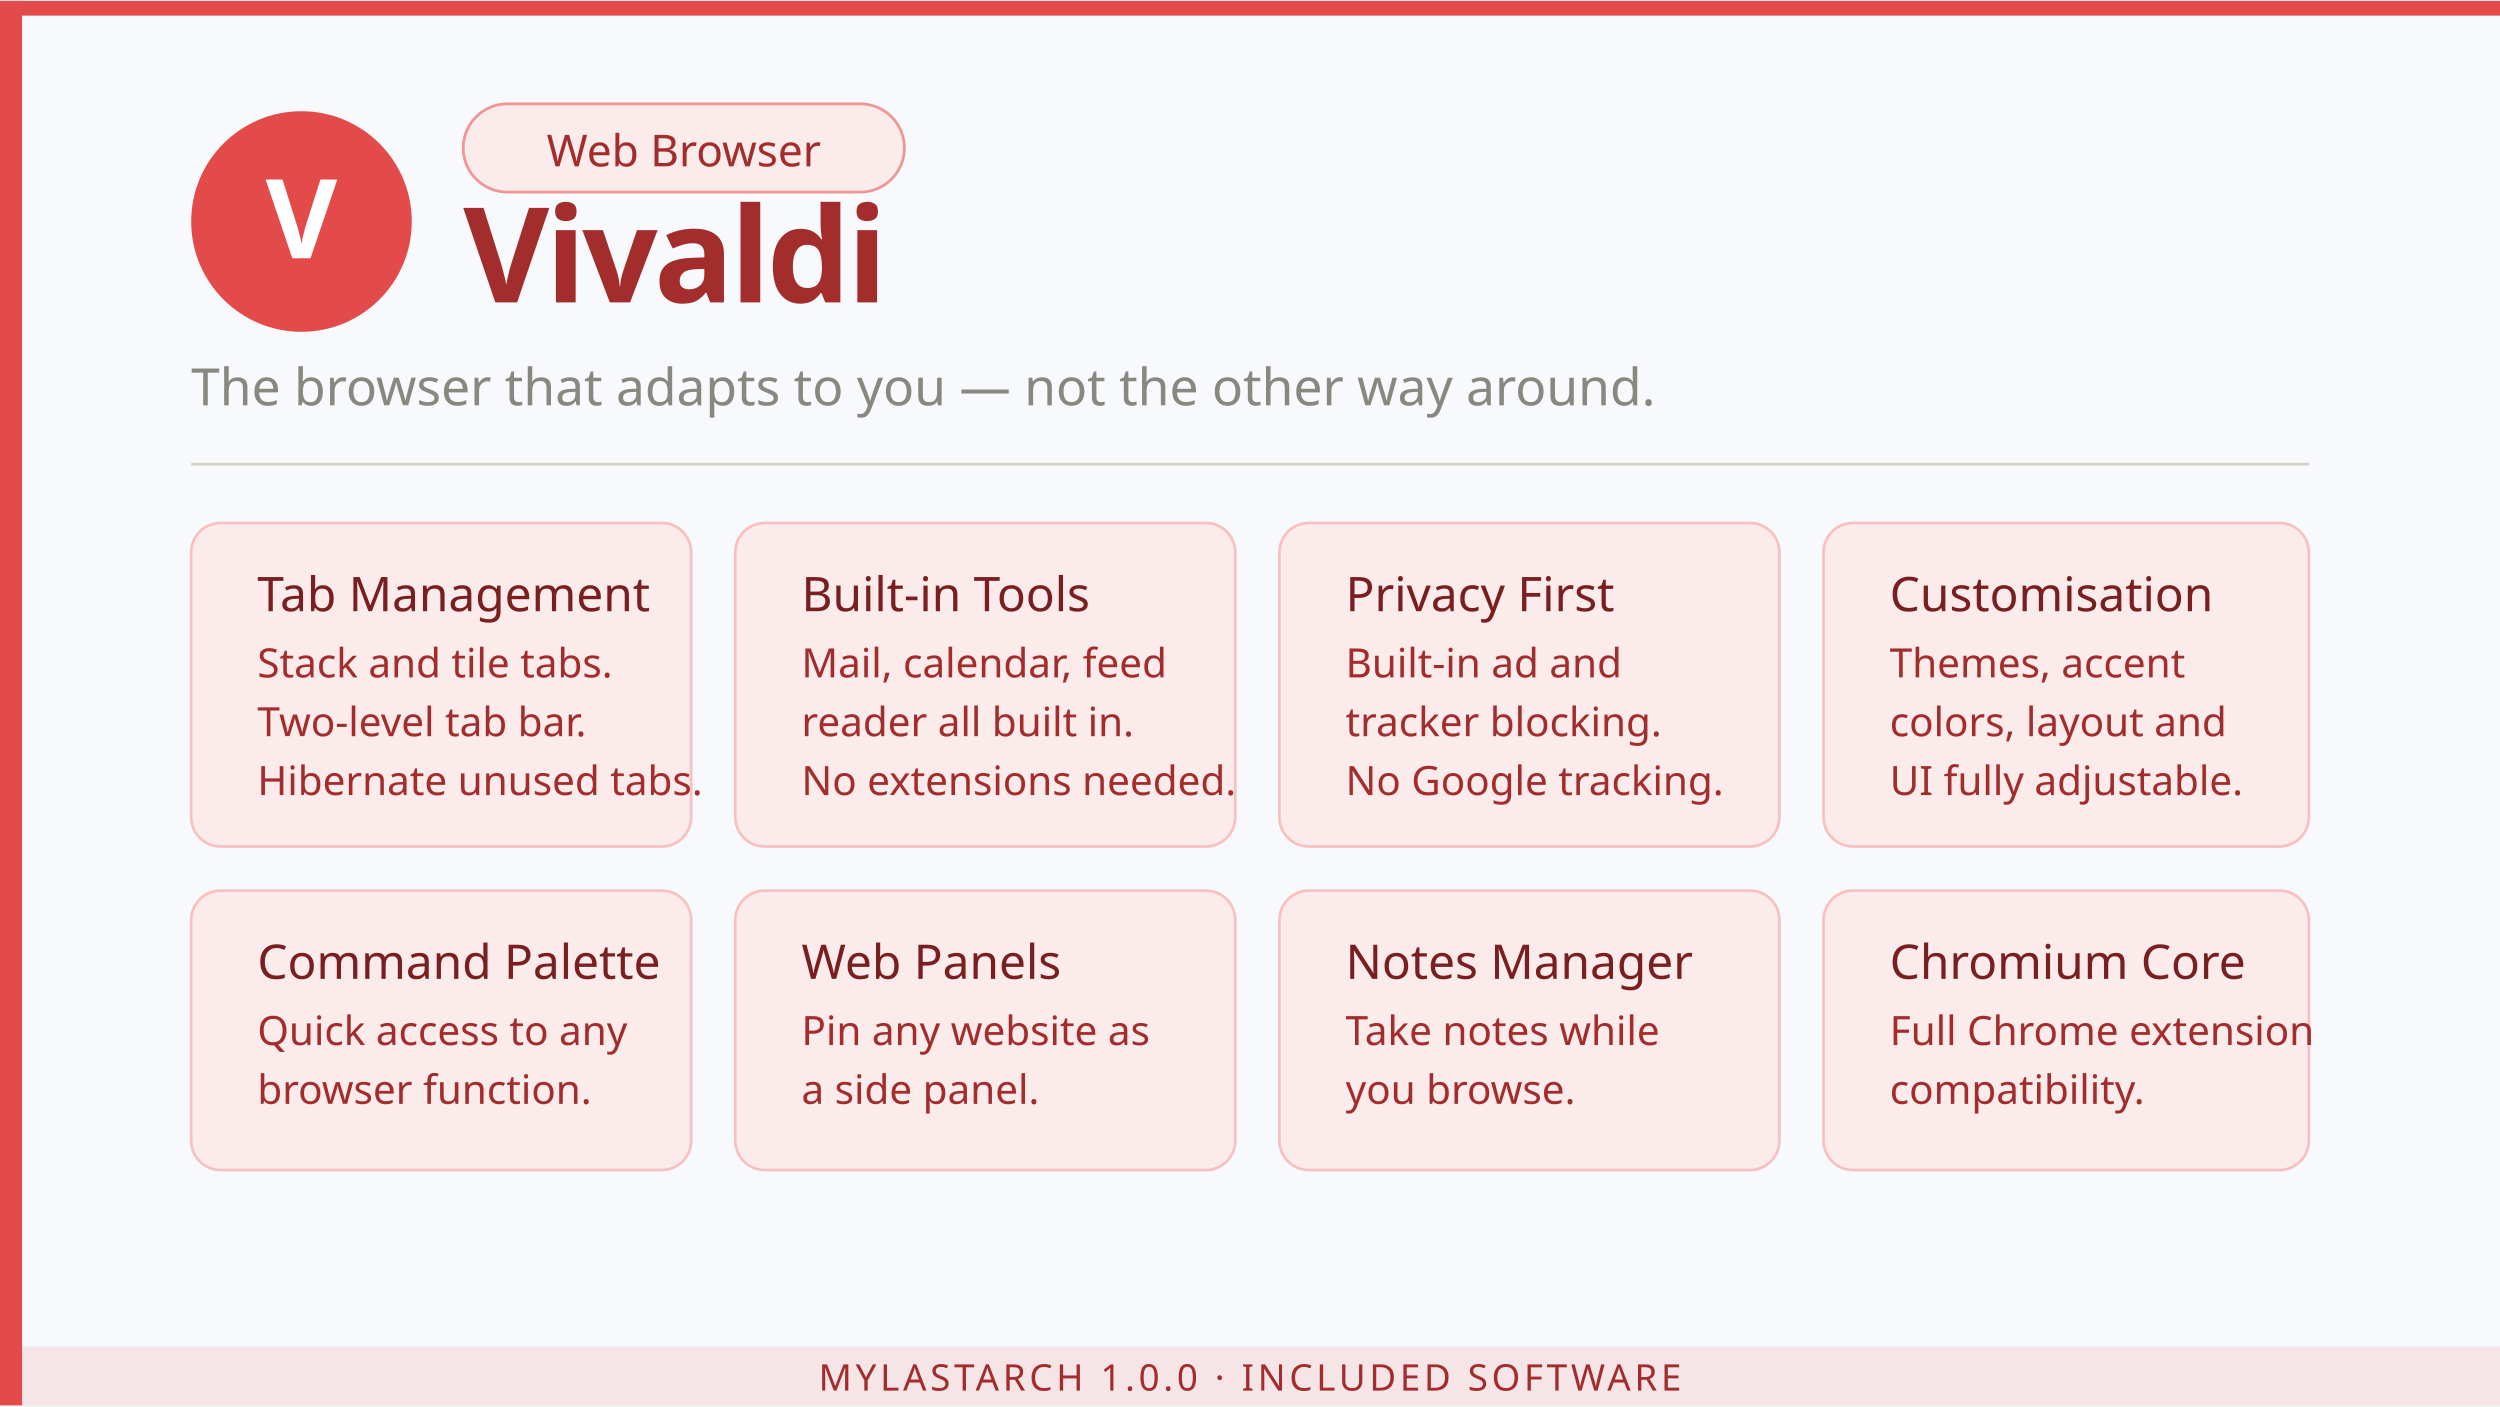
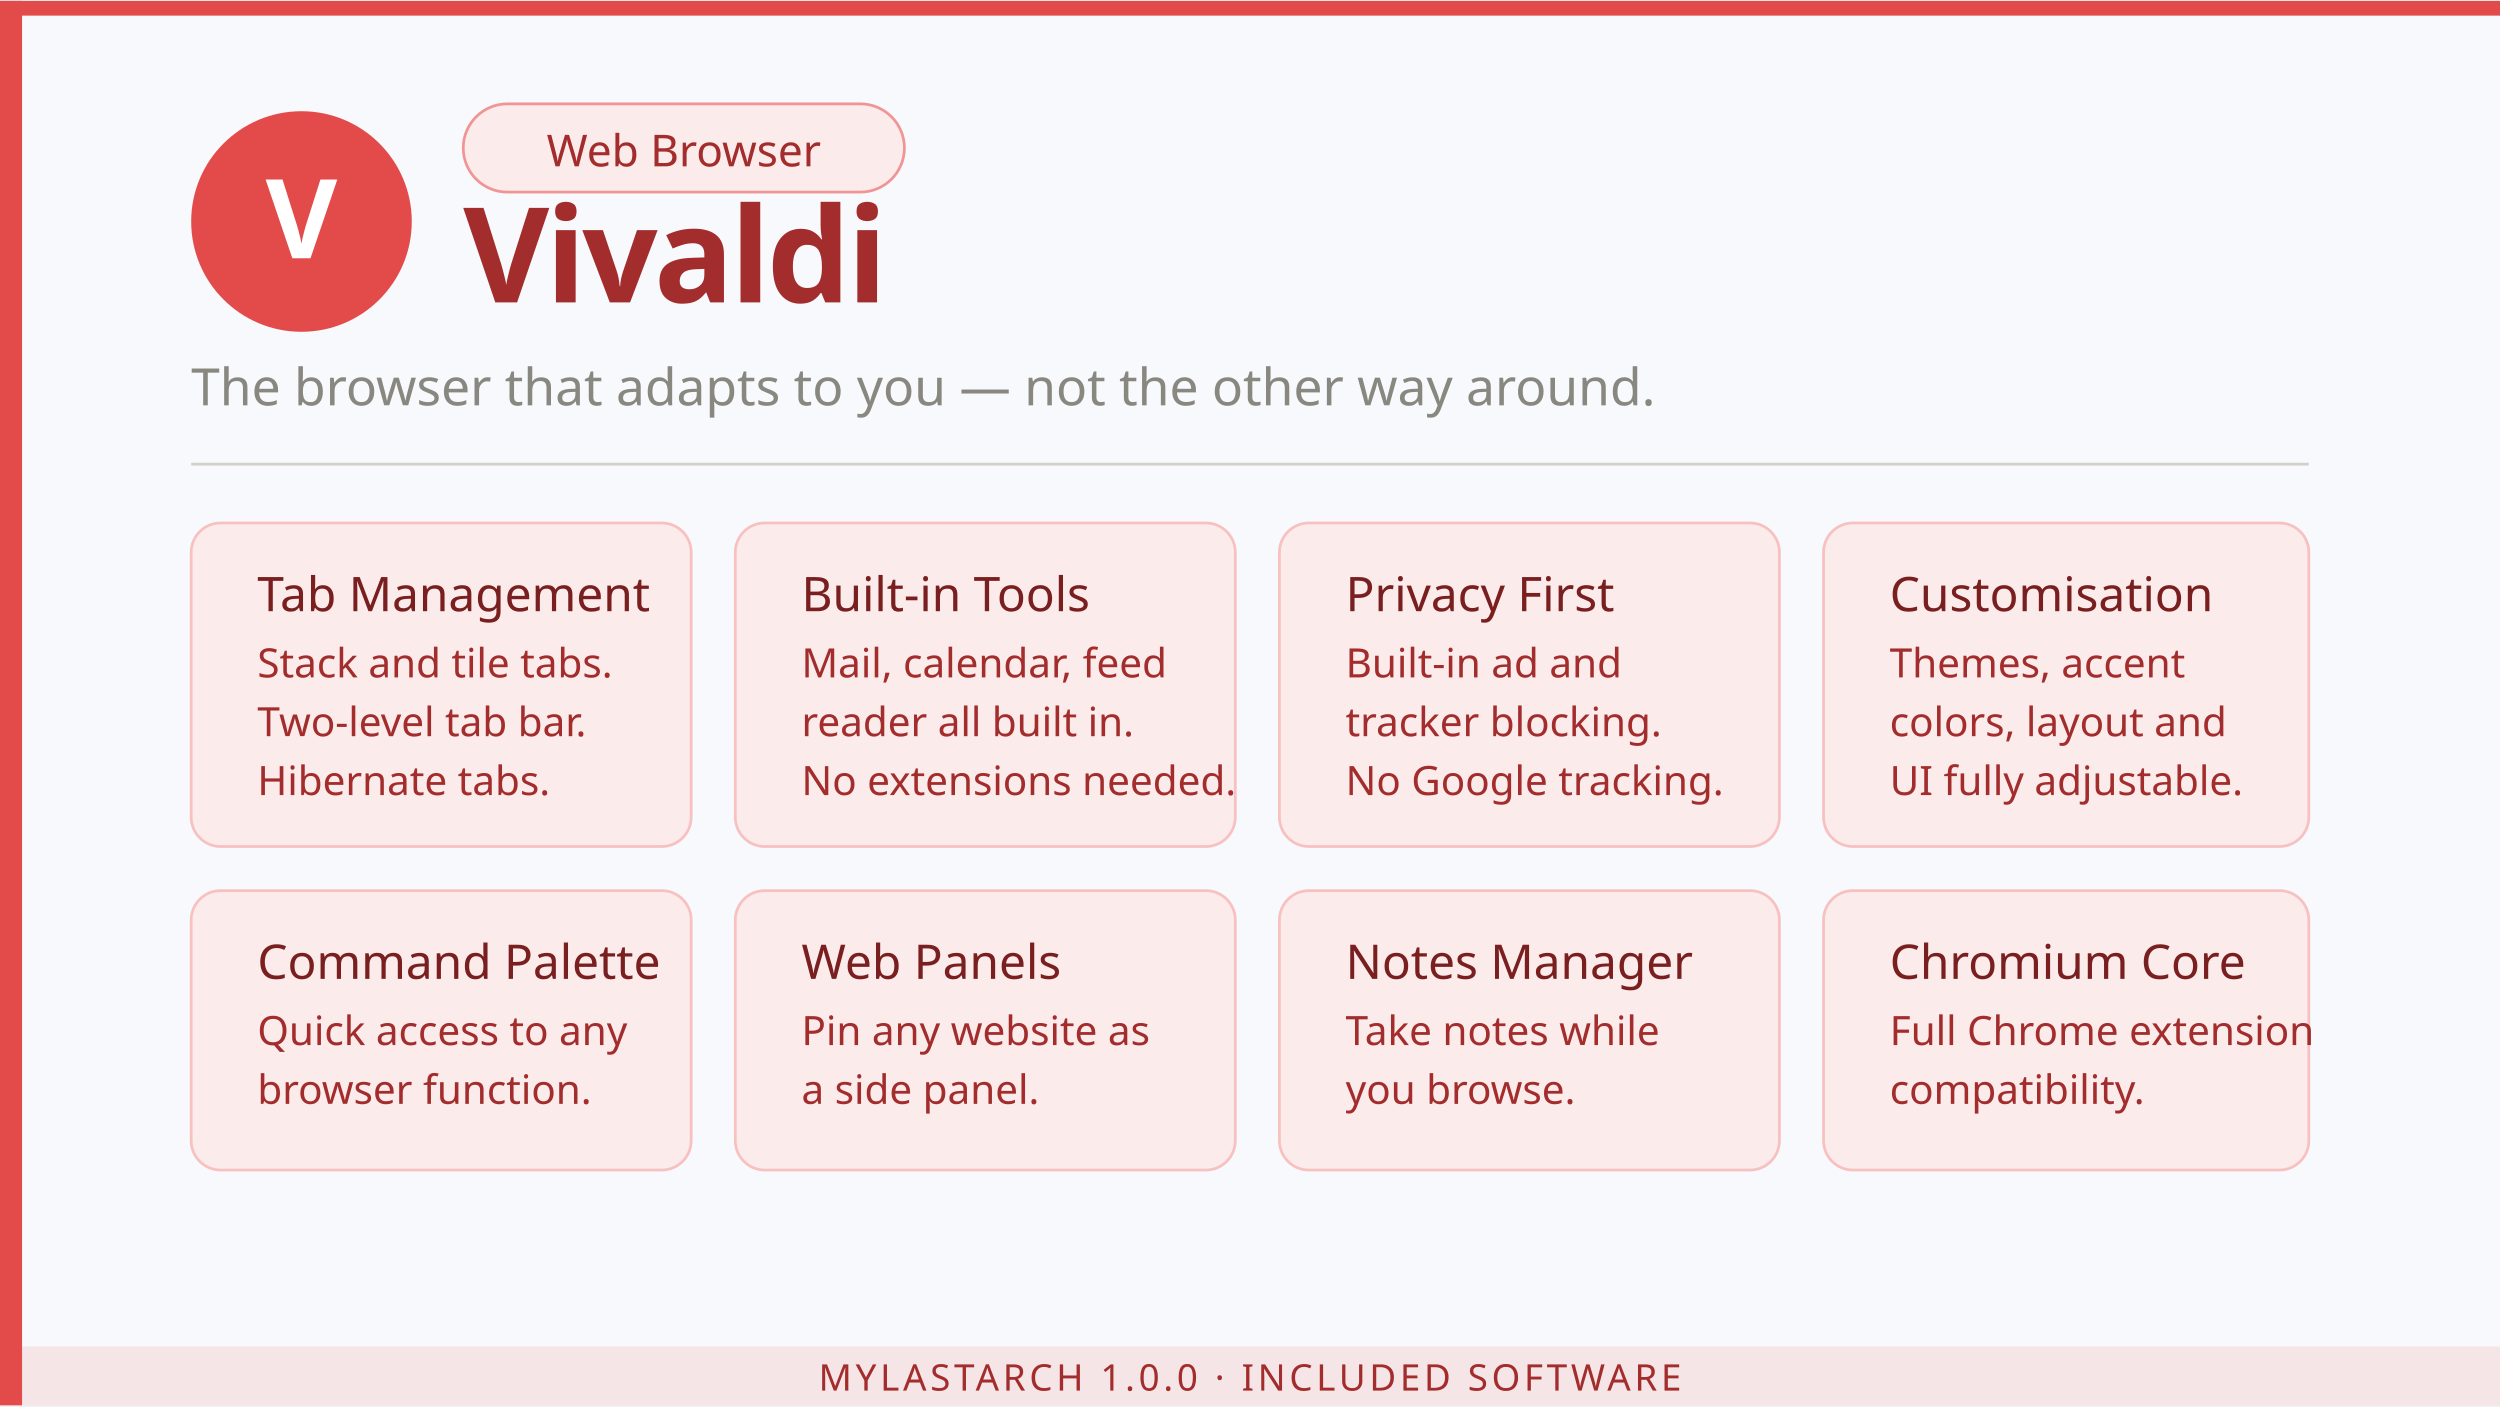
<svg xmlns="http://www.w3.org/2000/svg" width="1920" height="1080" viewBox="0 0 680 382">
  <rect width="680" height="382" fill="#F8F9FC" />
  <rect x="0" y="0" width="680" height="4" fill="#E24B4A" />
  <rect x="0" y="0" width="6" height="382" fill="#E24B4A" />
  <circle cx="82" cy="60" r="30" fill="#E24B4A" />
  <text x="82" y="70" font-family="sans-serif" font-size="30" font-weight="700" fill="white" text-anchor="middle">V</text>
  <rect x="126" y="28" width="120" height="24" rx="12" fill="#FCEBEB" stroke="#F09595" stroke-width="0.75" />
  <text x="186" y="45" font-family="sans-serif" font-size="12" fill="#A32D2D" text-anchor="middle">Web Browser</text>
  <text x="126" y="82" font-family="sans-serif" font-size="36" font-weight="700" fill="#A32D2D" letter-spacing="-1">Vivaldi</text>
  <text x="52" y="110" font-family="sans-serif" font-size="14" fill="#888780">The browser that adapts to you — not the other way around.</text>
  <line x1="52" y1="126" x2="628" y2="126" stroke="#D3D1C7" stroke-width="0.75" />
  <rect x="52" y="142" width="136" height="88" rx="8" fill="#FCEBEB" stroke="#F7C1C1" stroke-width="0.75" />
  <text x="70" y="166" font-family="sans-serif" font-size="13" font-weight="500" fill="#791F1F">Tab Management</text>
  <text x="70" y="184" font-family="sans-serif" font-size="11" fill="#A32D2D">Stack and tile tabs.</text>
  <text x="70" y="200" font-family="sans-serif" font-size="11" fill="#A32D2D">Two-level tab bar.</text>
-   <text x="70" y="216" font-family="sans-serif" font-size="11" fill="#A32D2D">Hibernate unused tabs.</text>
+   <text x="70" y="216" font-family="sans-serif" font-size="11" fill="#A32D2D">Hibernate tabs.</text>
  <rect x="200" y="142" width="136" height="88" rx="8" fill="#FCEBEB" stroke="#F7C1C1" stroke-width="0.75" />
  <text x="218" y="166" font-family="sans-serif" font-size="13" font-weight="500" fill="#791F1F">Built-in Tools</text>
  <text x="218" y="184" font-family="sans-serif" font-size="11" fill="#A32D2D">Mail, calendar, feed</text>
  <text x="218" y="200" font-family="sans-serif" font-size="11" fill="#A32D2D">reader all built in.</text>
  <text x="218" y="216" font-family="sans-serif" font-size="11" fill="#A32D2D">No extensions needed.</text>
  <rect x="348" y="142" width="136" height="88" rx="8" fill="#FCEBEB" stroke="#F7C1C1" stroke-width="0.75" />
  <text x="366" y="166" font-family="sans-serif" font-size="13" font-weight="500" fill="#791F1F">Privacy First</text>
  <text x="366" y="184" font-family="sans-serif" font-size="11" fill="#A32D2D">Built-in ad and</text>
  <text x="366" y="200" font-family="sans-serif" font-size="11" fill="#A32D2D">tracker blocking.</text>
  <text x="366" y="216" font-family="sans-serif" font-size="11" fill="#A32D2D">No Google tracking.</text>
  <rect x="496" y="142" width="132" height="88" rx="8" fill="#FCEBEB" stroke="#F7C1C1" stroke-width="0.75" />
  <text x="514" y="166" font-family="sans-serif" font-size="13" font-weight="500" fill="#791F1F">Customisation</text>
  <text x="514" y="184" font-family="sans-serif" font-size="11" fill="#A32D2D">Themes, accent</text>
  <text x="514" y="200" font-family="sans-serif" font-size="11" fill="#A32D2D">colors, layout and</text>
  <text x="514" y="216" font-family="sans-serif" font-size="11" fill="#A32D2D">UI fully adjustable.</text>
  <rect x="52" y="242" width="136" height="76" rx="8" fill="#FCEBEB" stroke="#F7C1C1" stroke-width="0.75" />
  <text x="70" y="266" font-family="sans-serif" font-size="13" font-weight="500" fill="#791F1F">Command Palette</text>
  <text x="70" y="284" font-family="sans-serif" font-size="11" fill="#A32D2D">Quick access to any</text>
  <text x="70" y="300" font-family="sans-serif" font-size="11" fill="#A32D2D">browser function.</text>
  <rect x="200" y="242" width="136" height="76" rx="8" fill="#FCEBEB" stroke="#F7C1C1" stroke-width="0.75" />
  <text x="218" y="266" font-family="sans-serif" font-size="13" font-weight="500" fill="#791F1F">Web Panels</text>
  <text x="218" y="284" font-family="sans-serif" font-size="11" fill="#A32D2D">Pin any website as</text>
  <text x="218" y="300" font-family="sans-serif" font-size="11" fill="#A32D2D">a side panel.</text>
  <rect x="348" y="242" width="136" height="76" rx="8" fill="#FCEBEB" stroke="#F7C1C1" stroke-width="0.75" />
  <text x="366" y="266" font-family="sans-serif" font-size="13" font-weight="500" fill="#791F1F">Notes Manager</text>
  <text x="366" y="284" font-family="sans-serif" font-size="11" fill="#A32D2D">Take notes while</text>
  <text x="366" y="300" font-family="sans-serif" font-size="11" fill="#A32D2D">you browse.</text>
  <rect x="496" y="242" width="132" height="76" rx="8" fill="#FCEBEB" stroke="#F7C1C1" stroke-width="0.75" />
  <text x="514" y="266" font-family="sans-serif" font-size="13" font-weight="500" fill="#791F1F">Chromium Core</text>
  <text x="514" y="284" font-family="sans-serif" font-size="11" fill="#A32D2D">Full Chrome extension</text>
  <text x="514" y="300" font-family="sans-serif" font-size="11" fill="#A32D2D">compatibility.</text>
  <rect x="0" y="366" width="680" height="16" fill="#E24B4A" opacity="0.12" />
  <text x="340" y="378" font-family="sans-serif" font-size="10" fill="#A32D2D" text-anchor="middle" letter-spacing="1">MYLASTARCH 1.0.0  ·  INCLUDED SOFTWARE</text>
</svg>
